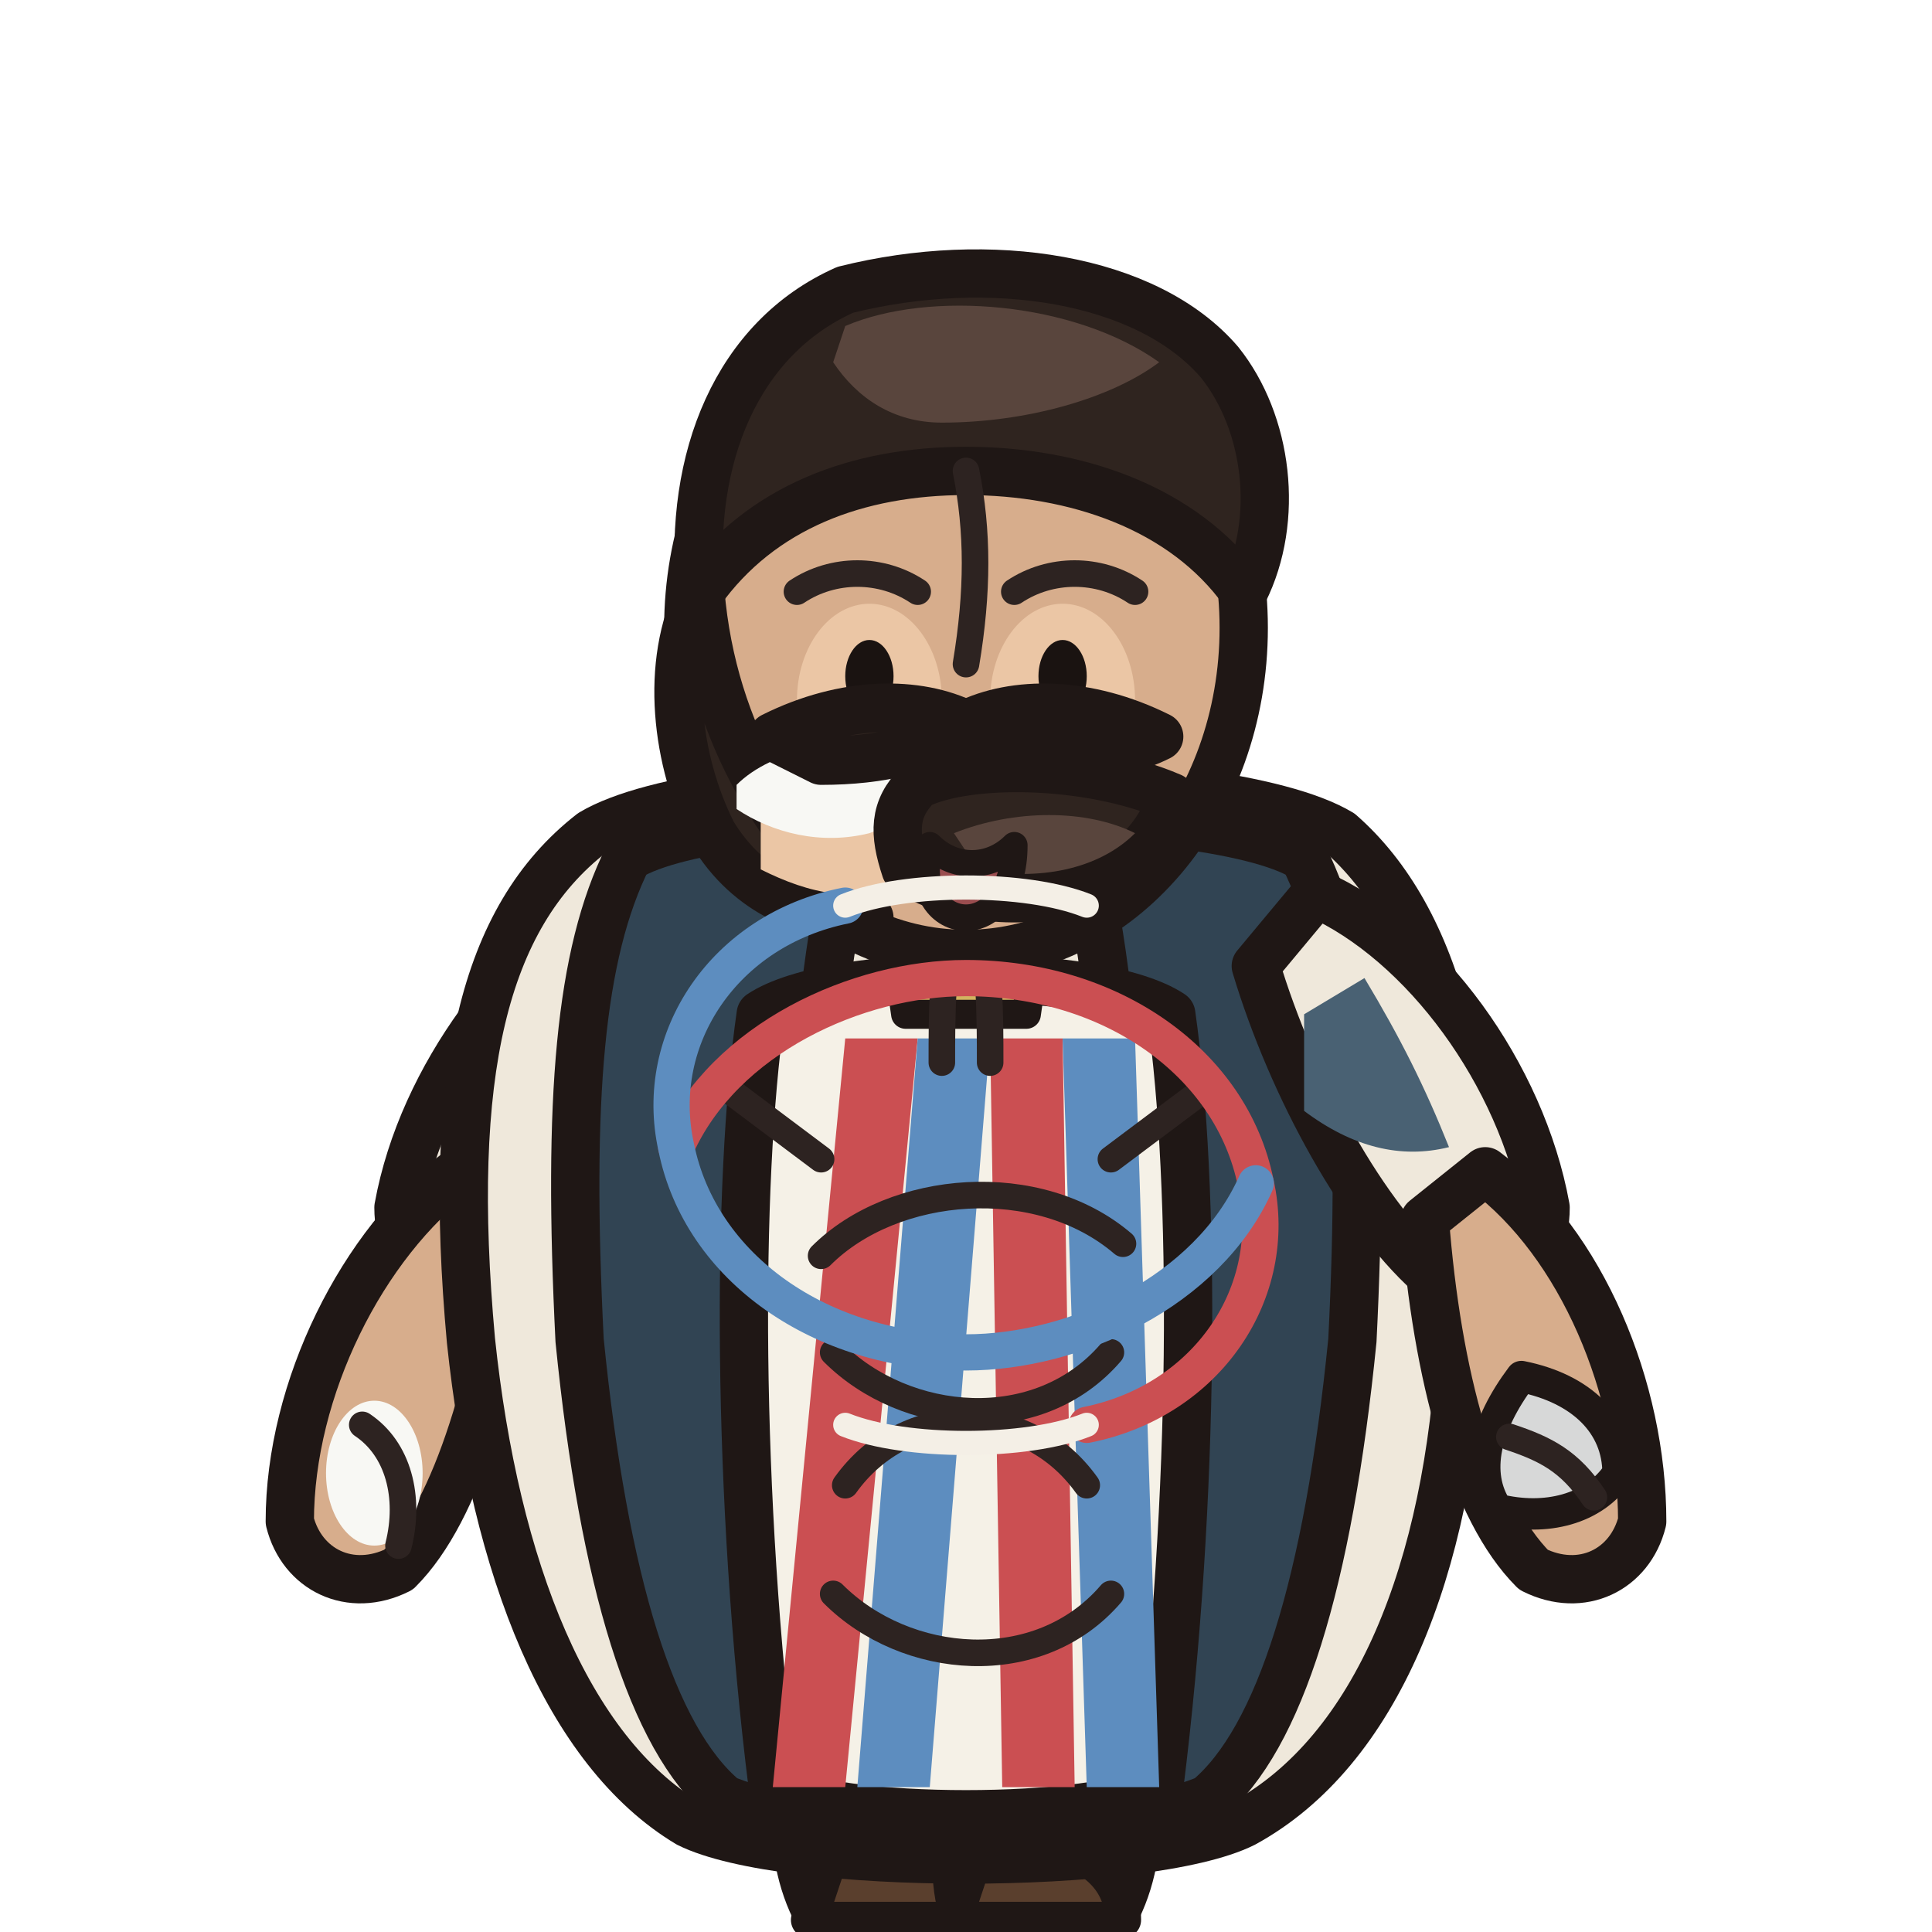
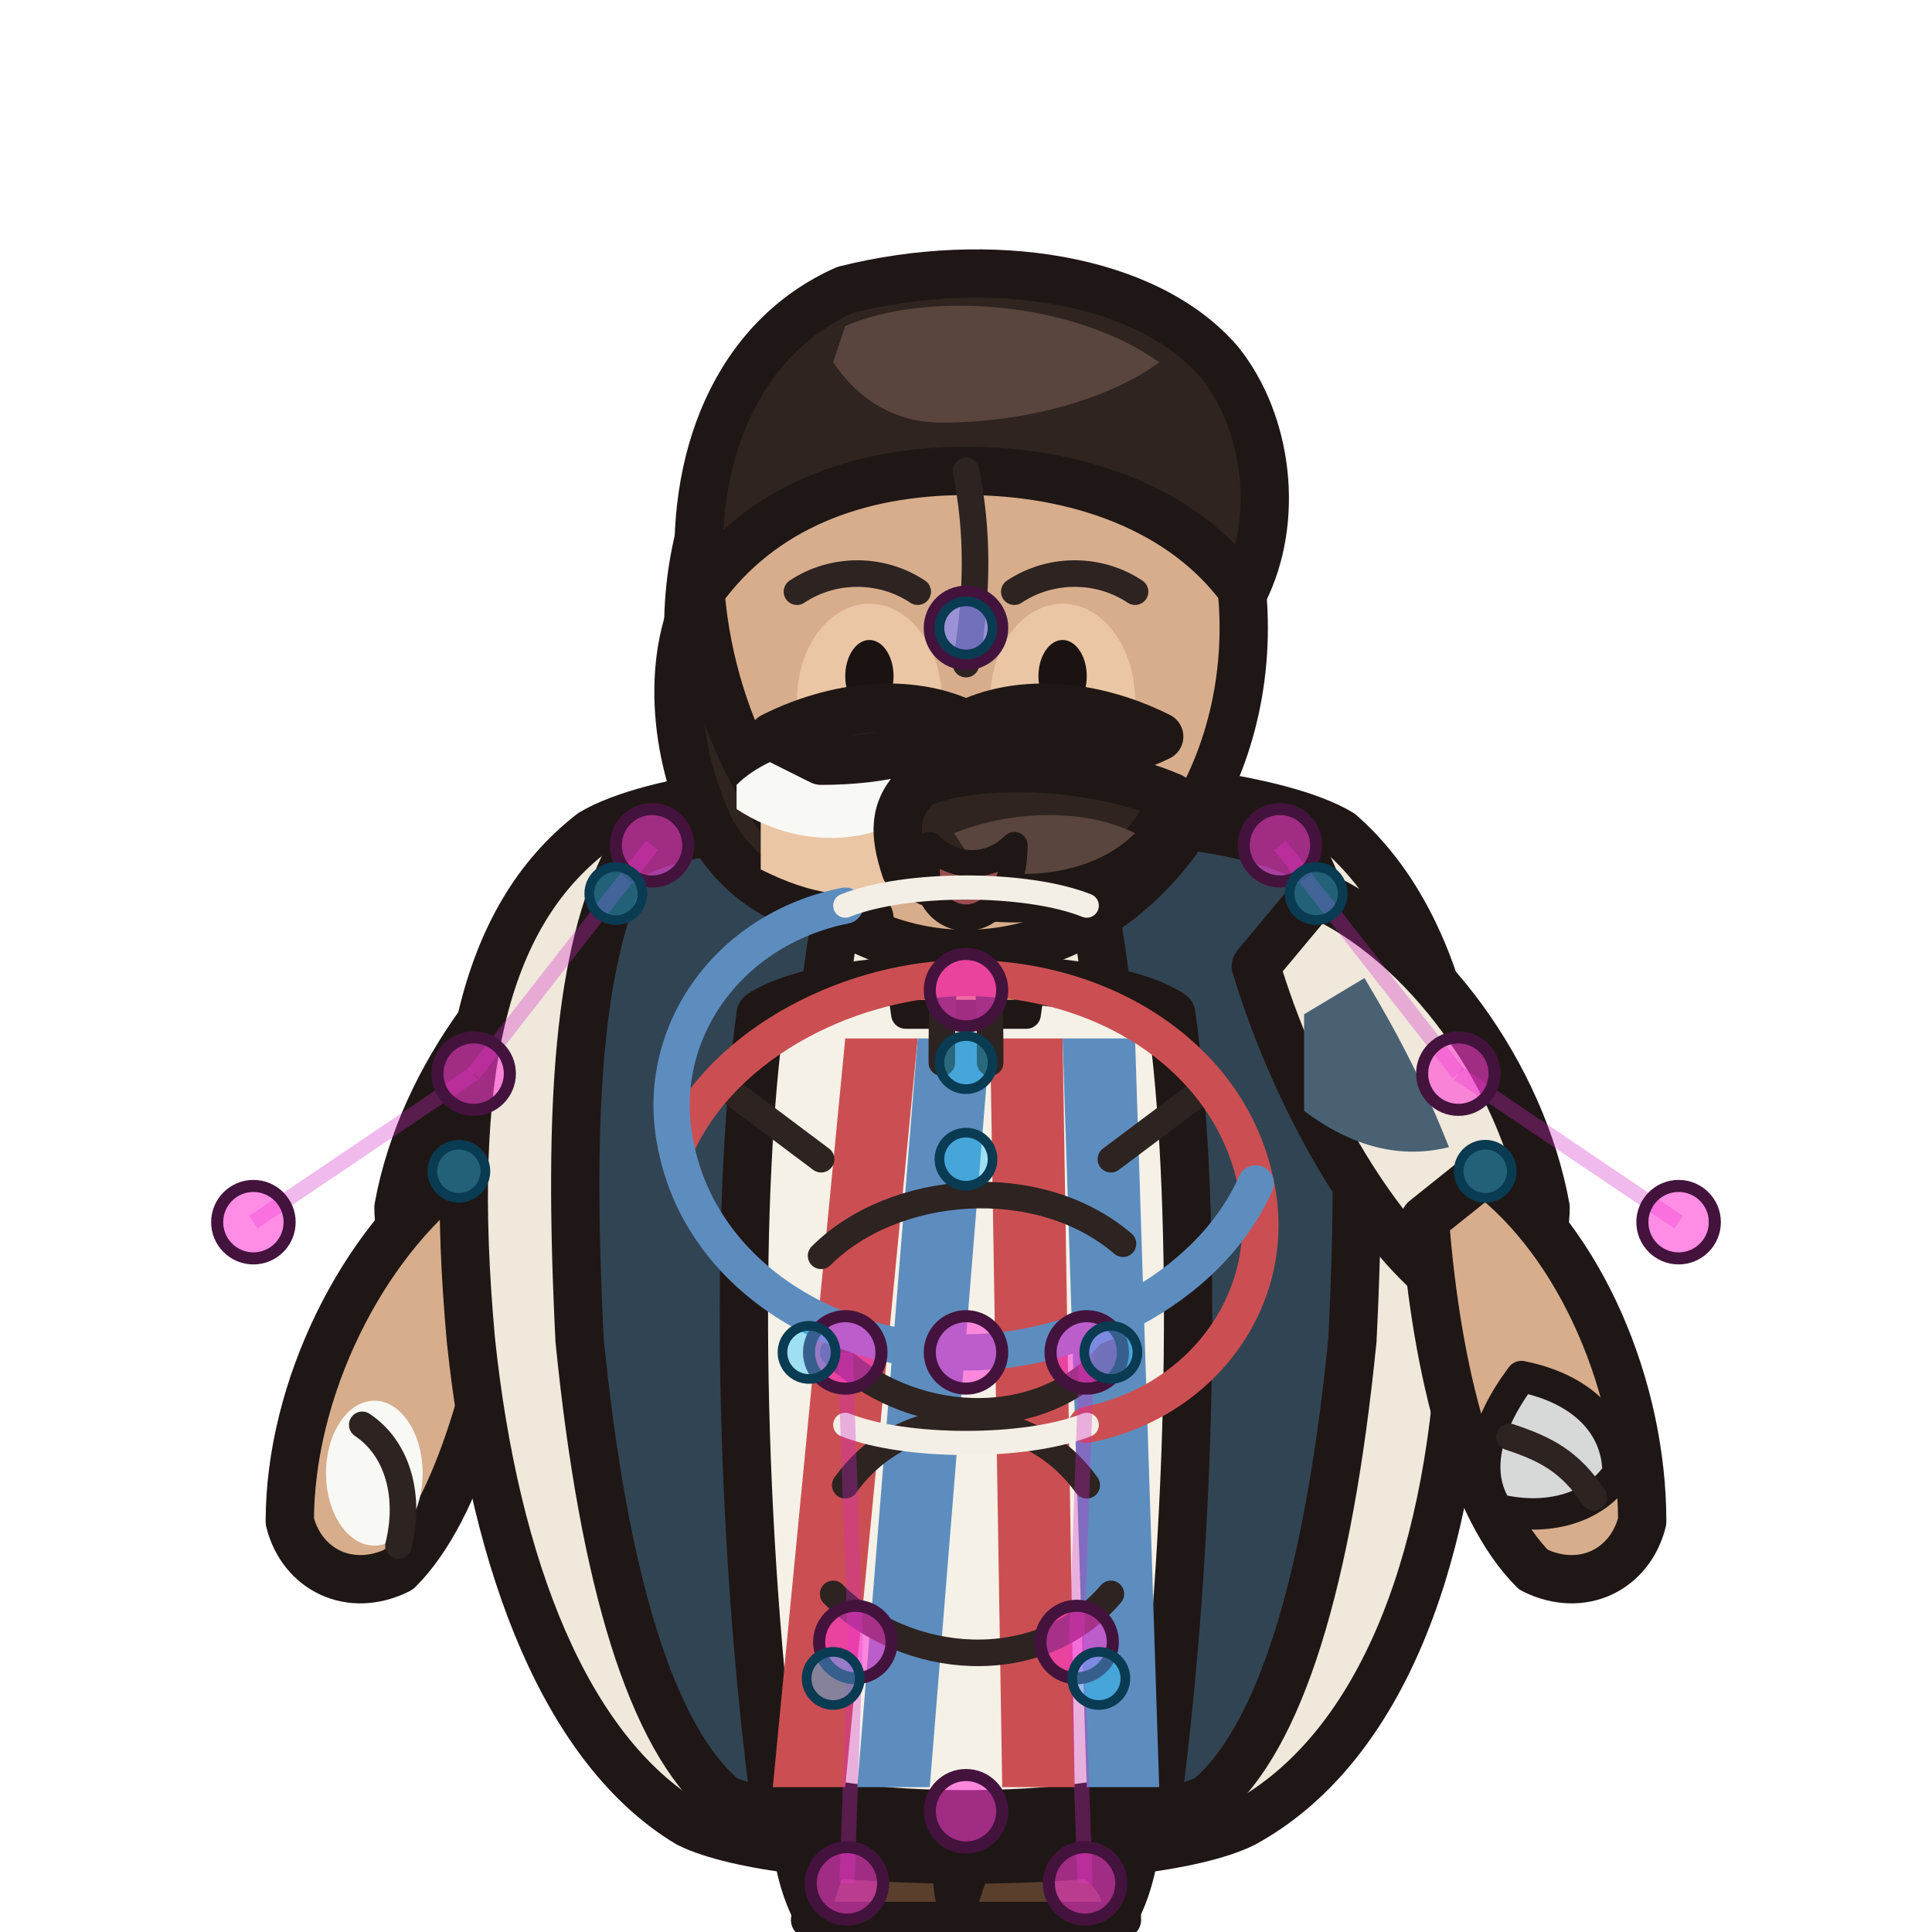
<svg xmlns="http://www.w3.org/2000/svg" width="160mm" height="160mm" viewBox="0 0 160 160" version="1.1">
  <defs>
    <style>
      .outline { fill:none; stroke:#1f1715; stroke-width:4.2; stroke-linejoin:round; stroke-linecap:round; }
      .thin { fill:none; stroke:#2d2321; stroke-width:2.2; stroke-linejoin:round; stroke-linecap:round; }
      .skin { fill:#d7ad8c; stroke:#1f1715; stroke-width:4.0; stroke-linejoin:round; stroke-linecap:round; }
      .skinsoft { fill:#ebc6a5; stroke:none; }
      .hair { fill:#2f241f; stroke:#1f1715; stroke-width:4.0; stroke-linejoin:round; stroke-linecap:round; }
      .hairsoft { fill:#59453d; stroke:none; }
      .shirt { fill:#efe8db; stroke:#1f1715; stroke-width:4.0; stroke-linejoin:round; stroke-linecap:round; }
      .vest { fill:#314453; stroke:#1f1715; stroke-width:4.0; stroke-linejoin:round; stroke-linecap:round; }
      .vestsoft { fill:#496173; stroke:none; }
      .apron { fill:#f5f1e7; stroke:#1f1715; stroke-width:4.0; stroke-linejoin:round; stroke-linecap:round; }
      .stripeR { fill:#cb4f52; stroke:none; }
      .stripeB { fill:#5d8dbf; stroke:none; }
      .pant { fill:#3b3d52; stroke:#1f1715; stroke-width:4.0; stroke-linejoin:round; stroke-linecap:round; }
      .shoe { fill:#5a3f2d; stroke:#1f1715; stroke-width:3.0; stroke-linejoin:round; stroke-linecap:round; }
      .metal { fill:#d7d8d8; stroke:#1f1715; stroke-width:2.6; stroke-linejoin:round; stroke-linecap:round; }
      .eye { fill:#1a1311; stroke:none; }
      .foam { fill:#f8f8f4; stroke:none; }
      .mouth { fill:#9a4d4f; stroke:#1f1715; stroke-width:2.2; stroke-linejoin:round; stroke-linecap:round; }
      .loopR { fill:none; stroke:#cb4f52; stroke-width:3.0; stroke-linejoin:round; stroke-linecap:round; }
      .loopB { fill:none; stroke:#5d8dbf; stroke-width:3.0; stroke-linejoin:round; stroke-linecap:round; }
      .loopW { fill:none; stroke:#f4efe6; stroke-width:2.0; stroke-linejoin:round; stroke-linecap:round; }
      .accent { fill:#d2b360; stroke:#1f1715; stroke-width:2.4; stroke-linejoin:round; stroke-linecap:round; }
    </style>
  </defs>
  <g id="view-front">
    <g id="part-leg-l-u">
      <path class="pant" d="M 67 112 C 62 118, 61 131, 64 142 C 67 146, 71 147, 75 144 C 78 137, 77 123, 73 113 Z" />
      <path class="vestsoft" d="M 67 116 C 65 123, 66 134, 68 141 C 70 142, 72 140, 72 137 C 71 129, 70 122, 69 116 Z" />
    </g>
    <g id="part-leg-l-l">
      <path class="pant" d="M 69 139 C 65 146, 65 154, 68 159 H 80 C 82 154, 80 146, 76 139 Z" />
      <path class="shoe" d="M 67 159 H 81 C 81 156, 79 154, 76 153 H 69 Z" />
    </g>
    <g id="part-leg-r-u">
      <path class="pant" d="M 92 112 C 97 118, 98 131, 95 142 C 92 146, 88 147, 84 144 C 81 137, 82 123, 86 113 Z" />
      <path class="vestsoft" d="M 92 116 C 94 123, 93 134, 91 141 C 89 142, 87 140, 87 137 C 88 129, 89 122, 90 116 Z" />
    </g>
    <g id="part-leg-r-l">
      <path class="pant" d="M 91 139 C 95 146, 95 154, 92 159 H 80 C 78 154, 80 146, 84 139 Z" />
      <path class="shoe" d="M 79 159 H 93 C 93 156, 91 154, 88 153 H 81 Z" />
    </g>
    <g id="part-arm-l-u">
      <path class="shirt" d="M 51 74 C 43 79, 35 89, 33 100 C 33 105, 37 108, 42 106 C 48 101, 54 90, 57 80 Z" />
      <path class="vestsoft" d="M 47 81 C 44 86, 42 90, 40 95 C 44 96, 48 95, 52 92 L 52 84 Z" />
    </g>
    <g id="part-arm-l-l">
      <path class="skin" d="M 38 97 C 30 103, 24 115, 24 126 C 25 130, 29 132, 33 130 C 38 125, 41 114, 43 101 Z" />
      <ellipse class="foam" cx="31" cy="122" rx="4" ry="6" />
      <path class="thin" d="M 30 118 C 33 120, 34 124, 33 128" />
    </g>
    <g id="part-body">
      <path class="shirt" d="M 49 69 C 40 76, 37 89, 39 111 C 41 130, 47 145, 57 151 C 65 155, 95 155, 103 151 C 114 145, 120 130, 121 111 C 123 90, 119 76, 111 69 C 101 63, 59 63, 49 69 Z" />
      <path class="vest" d="M 52 71 C 60 66, 100 66, 108 71 C 112 79, 113 91, 112 111 C 110 131, 106 144, 100 149 C 95 151, 88 152, 80 152 C 72 152, 65 151, 60 149 C 54 144, 50 131, 48 111 C 47 91, 48 79, 52 71 Z" />
      <path class="shirt" d="M 70 72 C 67 86, 66 106, 68 150 H 92 C 94 106, 93 86, 90 72 Z" />
      <path class="apron" d="M 63 84 C 69 80, 91 80, 97 84 C 99 98, 99 124, 96 148 C 91 151, 69 151, 64 148 C 61 124, 61 98, 63 84 Z" />
      <path class="stripeR" d="M 70 86 L 76 86 L 70 148 L 64 148 Z" />
      <path class="stripeB" d="M 76 86 L 82 86 L 77 148 L 71 148 Z" />
      <path class="stripeR" d="M 82 86 L 88 86 L 89 148 L 83 148 Z" />
      <path class="stripeB" d="M 88 86 L 94 86 L 96 148 L 90 148 Z" />
      <path class="accent" d="M 74 77 C 77 75, 83 75, 86 77 L 85 84 H 75 Z" />
      <path class="thin" d="M 79 76 C 78 80, 78 84, 78 88" />
      <path class="thin" d="M 81 76 C 82 80, 82 84, 82 88" />
      <path class="thin" d="M 68 104 C 74 98, 86 97, 93 103" />
      <path class="thin" d="M 69 112 C 75 118, 86 119, 92 112" />
      <path class="thin" d="M 70 123 C 75 116, 85 116, 90 123" />
      <path class="thin" d="M 69 132 C 75 138, 86 139, 92 132" />
      <path class="thin" d="M 60 90 L 68 96" />
      <path class="thin" d="M 100 90 L 92 96" />
    </g>
    <g id="part-arm-r-u">
      <path class="shirt" d="M 109 74 C 118 78, 126 89, 128 100 C 128 105, 124 108, 119 106 C 113 101, 107 90, 104 80 Z" />
      <path class="vestsoft" d="M 113 81 C 116 86, 118 90, 120 95 C 116 96, 112 95, 108 92 L 108 84 Z" />
    </g>
    <g id="part-arm-r-l">
      <path class="skin" d="M 123 97 C 131 103, 136 115, 136 126 C 135 130, 131 132, 127 130 C 122 125, 119 114, 118 101 Z" />
      <path class="metal" d="M 126 114 C 131 115, 134 118, 134 122 C 132 125, 128 126, 124 125 C 122 122, 123 118, 126 114 Z" />
      <path class="thin" d="M 125 119 C 128 120, 130 121, 132 124" />
    </g>
    <g id="part-head">
      <ellipse class="skin" cx="80" cy="52" rx="23" ry="27" />
      <path class="hair" d="M 58 49 C 57 38, 61 28, 70 24 C 82 21, 95 23, 101 30 C 105 35, 106 43, 103 49 C 98 42, 89 39, 80 39 C 71 39, 63 42, 58 49 Z" />
      <path class="hairsoft" d="M 70 27 C 77 24, 89 25, 96 30 C 92 33, 85 35, 78 35 C 74 35, 71 33, 69 30 Z" />
      <path class="hair" d="M 58 49 C 59 61, 65 70, 72 76 C 67 76, 62 74, 59 69 C 56 63, 55 55, 58 49 Z" />
      <ellipse class="skinsoft" cx="72" cy="58" rx="6" ry="8" />
      <ellipse class="skinsoft" cx="88" cy="58" rx="6" ry="8" />
      <ellipse class="eye" cx="72" cy="56" rx="2" ry="3" />
      <ellipse class="eye" cx="88" cy="56" rx="2" ry="3" />
      <path class="thin" d="M 66 49 C 69 47, 73 47, 76 49" />
      <path class="thin" d="M 84 49 C 87 47, 91 47, 94 49" />
      <path class="skinsoft" d="M 63 68 C 67 65, 71 64, 75 66 C 78 67, 79 71, 76 73 C 71 75, 67 74, 63 72 Z" />
      <path class="foam" d="M 61 65 C 64 62, 70 61, 74 62 C 76 64, 75 68, 72 69 C 68 70, 64 69, 61 67 Z" />
      <path class="hair" d="M 76 65 C 80 63, 90 63, 97 66 C 96 70, 92 73, 88 74 C 83 75, 78 74, 75 72 C 74 69, 74 67, 76 65 Z" />
      <path class="hairsoft" d="M 79 69 C 84 67, 90 67, 94 69 C 91 72, 86 73, 81 72 Z" />
      <path class="hair" d="M 64 61 C 70 58, 76 58, 80 60 C 77 62, 73 63, 68 63 Z" />
      <path class="hair" d="M 80 60 C 84 58, 90 58, 96 61 C 92 63, 87 63, 80 60 Z" />
      <path class="mouth" d="M 77 70 C 79 72, 82 72, 84 70 C 84 74, 82 76, 80 76 C 78 76, 76 74, 77 70 Z" />
      <path class="thin" d="M 80 39 C 81 44, 81 49, 80 55" />
    </g>
    <g id="part-loop">
      <path class="loopR" d="M 56 95 C 60 86, 71 81, 80 81 C 92 81, 102 88, 104 98 C 106 107, 100 116, 90 118" />
      <path class="loopB" d="M 104 98 C 100 107, 89 112, 80 112 C 68 112, 58 105, 56 95 C 54 86, 60 77, 70 75" />
      <path class="loopW" d="M 70 75 C 75 73, 85 73, 90 75" />
      <path class="loopW" d="M 70 118 C 75 120, 85 120, 90 118" />
    </g>
  </g>
+   <g id="ambition-rig-markers" data-rig-editor-layer="true">
+     <g id="ambition-rig-markers-front" data-rig-view="front">
+       <line id="ambition-rig-front-guide-l_arm_u" data-rig-bone-guide="l_arm_u" x1="54" y1="70" x2="39.224" y2="88.912" stroke="#d226c6" stroke-width="1.25" stroke-opacity="0.32" />
+       <line id="ambition-rig-front-guide-l_arm_l" data-rig-bone-guide="l_arm_l" x1="39.224" y1="88.912" x2="20.985" y2="101.215" stroke="#d226c6" stroke-width="1.25" stroke-opacity="0.32" />
+       <line id="ambition-rig-front-guide-r_arm_u" data-rig-bone-guide="r_arm_u" x1="106" y1="70" x2="120.776" y2="88.912" stroke="#d226c6" stroke-width="1.25" stroke-opacity="0.32" />
+       <line id="ambition-rig-front-guide-r_arm_l" data-rig-bone-guide="r_arm_l" x1="120.776" y1="88.912" x2="139.015" y2="101.215" stroke="#d226c6" stroke-width="1.25" stroke-opacity="0.32" />
+       <line id="ambition-rig-front-guide-l_leg_u" data-rig-bone-guide="l_leg_u" x1="70" y1="112" x2="70.838" y2="135.985" stroke="#d226c6" stroke-width="1.25" stroke-opacity="0.32" />
+       <line id="ambition-rig-front-guide-l_leg_l" data-rig-bone-guide="l_leg_l" x1="70.838" y1="135.985" x2="70.14" y2="155.973" stroke="#d226c6" stroke-width="1.25" stroke-opacity="0.32" />
+       <line id="ambition-rig-front-guide-r_leg_u" data-rig-bone-guide="r_leg_u" x1="90" y1="112" x2="89.162" y2="135.985" stroke="#d226c6" stroke-width="1.25" stroke-opacity="0.32" />
+       <line id="ambition-rig-front-guide-r_leg_l" data-rig-bone-guide="r_leg_l" x1="89.162" y1="135.985" x2="89.86" y2="155.973" stroke="#d226c6" stroke-width="1.25" stroke-opacity="0.32" />
+       <circle id="ambition-rig-front-joint-hip_center" data-rig-joint="hip_center" cx="80" cy="112" r="3" fill="#ff3bd4" fill-opacity="0.58" stroke="#43133d" stroke-width="1" />
+       <circle id="ambition-rig-front-joint-left_elbow" data-rig-joint="left_elbow" cx="39.224" cy="88.912" r="3" fill="#ff3bd4" fill-opacity="0.58" stroke="#43133d" stroke-width="1" />
+       <circle id="ambition-rig-front-joint-left_handtip" data-rig-joint="left_handtip" cx="20.985" cy="101.215" r="3" fill="#ff3bd4" fill-opacity="0.58" stroke="#43133d" stroke-width="1" />
+       <circle id="ambition-rig-front-joint-left_hip" data-rig-joint="left_hip" cx="70" cy="112" r="3" fill="#ff3bd4" fill-opacity="0.58" stroke="#43133d" stroke-width="1" />
+       <circle id="ambition-rig-front-joint-left_knee" data-rig-joint="left_knee" cx="70.838" cy="135.985" r="3" fill="#ff3bd4" fill-opacity="0.58" stroke="#43133d" stroke-width="1" />
+       <circle id="ambition-rig-front-joint-left_shoulder" data-rig-joint="left_shoulder" cx="54" cy="70" r="3" fill="#ff3bd4" fill-opacity="0.58" stroke="#43133d" stroke-width="1" />
+       <circle id="ambition-rig-front-joint-left_toe" data-rig-joint="left_toe" cx="70.14" cy="155.973" r="3" fill="#ff3bd4" fill-opacity="0.58" stroke="#43133d" stroke-width="1" />
+       <circle id="ambition-rig-front-joint-neck" data-rig-joint="neck" cx="80" cy="52" r="3" fill="#ff3bd4" fill-opacity="0.58" stroke="#43133d" stroke-width="1" />
+       <circle id="ambition-rig-front-joint-rig_root" data-rig-joint="rig_root" cx="80" cy="150" r="3" fill="#ff3bd4" fill-opacity="0.58" stroke="#43133d" stroke-width="1" />
+       <circle id="ambition-rig-front-joint-right_elbow" data-rig-joint="right_elbow" cx="120.776" cy="88.912" r="3" fill="#ff3bd4" fill-opacity="0.58" stroke="#43133d" stroke-width="1" />
+       <circle id="ambition-rig-front-joint-right_handtip" data-rig-joint="right_handtip" cx="139.015" cy="101.215" r="3" fill="#ff3bd4" fill-opacity="0.58" stroke="#43133d" stroke-width="1" />
+       <circle id="ambition-rig-front-joint-right_hip" data-rig-joint="right_hip" cx="90" cy="112" r="3" fill="#ff3bd4" fill-opacity="0.58" stroke="#43133d" stroke-width="1" />
+       <circle id="ambition-rig-front-joint-right_knee" data-rig-joint="right_knee" cx="89.162" cy="135.985" r="3" fill="#ff3bd4" fill-opacity="0.58" stroke="#43133d" stroke-width="1" />
+       <circle id="ambition-rig-front-joint-right_shoulder" data-rig-joint="right_shoulder" cx="106" cy="70" r="3" fill="#ff3bd4" fill-opacity="0.58" stroke="#43133d" stroke-width="1" />
+       <circle id="ambition-rig-front-joint-right_toe" data-rig-joint="right_toe" cx="89.86" cy="155.973" r="3" fill="#ff3bd4" fill-opacity="0.58" stroke="#43133d" stroke-width="1" />
+       <circle id="ambition-rig-front-joint-waist" data-rig-joint="waist" cx="80" cy="82" r="3" fill="#ff3bd4" fill-opacity="0.58" stroke="#43133d" stroke-width="1" />
+       <circle id="ambition-rig-front-bind-leg_l_u" data-rig-bind-pivot="leg_l_u" cx="67" cy="112" r="2.2" fill="#28c8ff" fill-opacity="0.42" stroke="#093b52" stroke-width="0.8" />
+       <circle id="ambition-rig-front-bind-leg_l_l" data-rig-bind-pivot="leg_l_l" cx="69" cy="139" r="2.2" fill="#28c8ff" fill-opacity="0.42" stroke="#093b52" stroke-width="0.8" />
+       <circle id="ambition-rig-front-bind-leg_r_u" data-rig-bind-pivot="leg_r_u" cx="92" cy="112" r="2.2" fill="#28c8ff" fill-opacity="0.42" stroke="#093b52" stroke-width="0.8" />
+       <circle id="ambition-rig-front-bind-leg_r_l" data-rig-bind-pivot="leg_r_l" cx="91" cy="139" r="2.2" fill="#28c8ff" fill-opacity="0.42" stroke="#093b52" stroke-width="0.8" />
+       <circle id="ambition-rig-front-bind-arm_l_u" data-rig-bind-pivot="arm_l_u" cx="51" cy="74" r="2.2" fill="#28c8ff" fill-opacity="0.42" stroke="#093b52" stroke-width="0.8" />
+       <circle id="ambition-rig-front-bind-arm_l_l" data-rig-bind-pivot="arm_l_l" cx="38" cy="97" r="2.2" fill="#28c8ff" fill-opacity="0.42" stroke="#093b52" stroke-width="0.8" />
+       <circle id="ambition-rig-front-bind-body" data-rig-bind-pivot="body" cx="80" cy="88" r="2.2" fill="#28c8ff" fill-opacity="0.42" stroke="#093b52" stroke-width="0.8" />
+       <circle id="ambition-rig-front-bind-loop" data-rig-bind-pivot="loop" cx="80" cy="96" r="2.2" fill="#28c8ff" fill-opacity="0.42" stroke="#093b52" stroke-width="0.8" />
+       <circle id="ambition-rig-front-bind-arm_r_u" data-rig-bind-pivot="arm_r_u" cx="109" cy="74" r="2.2" fill="#28c8ff" fill-opacity="0.42" stroke="#093b52" stroke-width="0.8" />
+       <circle id="ambition-rig-front-bind-arm_r_l" data-rig-bind-pivot="arm_r_l" cx="123" cy="97" r="2.2" fill="#28c8ff" fill-opacity="0.42" stroke="#093b52" stroke-width="0.8" />
+       <circle id="ambition-rig-front-bind-head" data-rig-bind-pivot="head" cx="80" cy="52" r="2.2" fill="#28c8ff" fill-opacity="0.42" stroke="#093b52" stroke-width="0.8" />
+     </g>
+   </g>
</svg>
